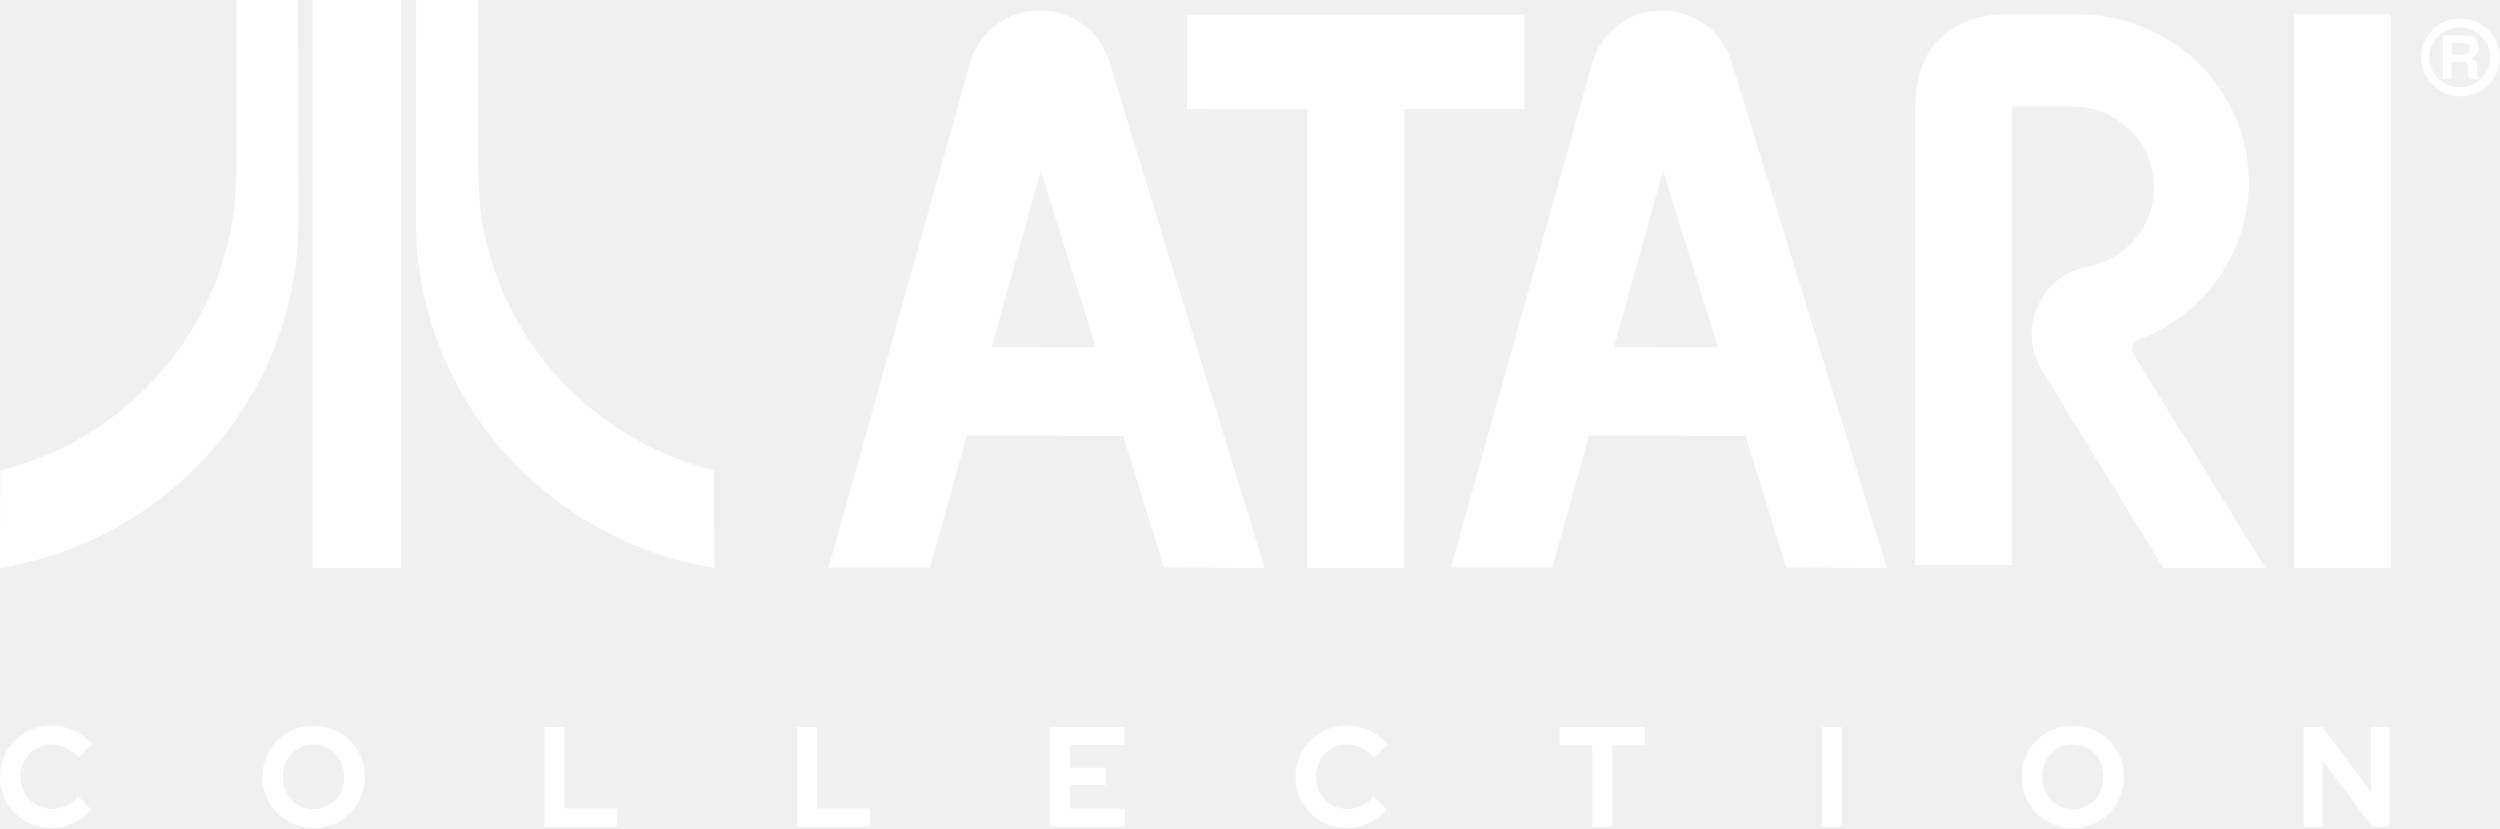
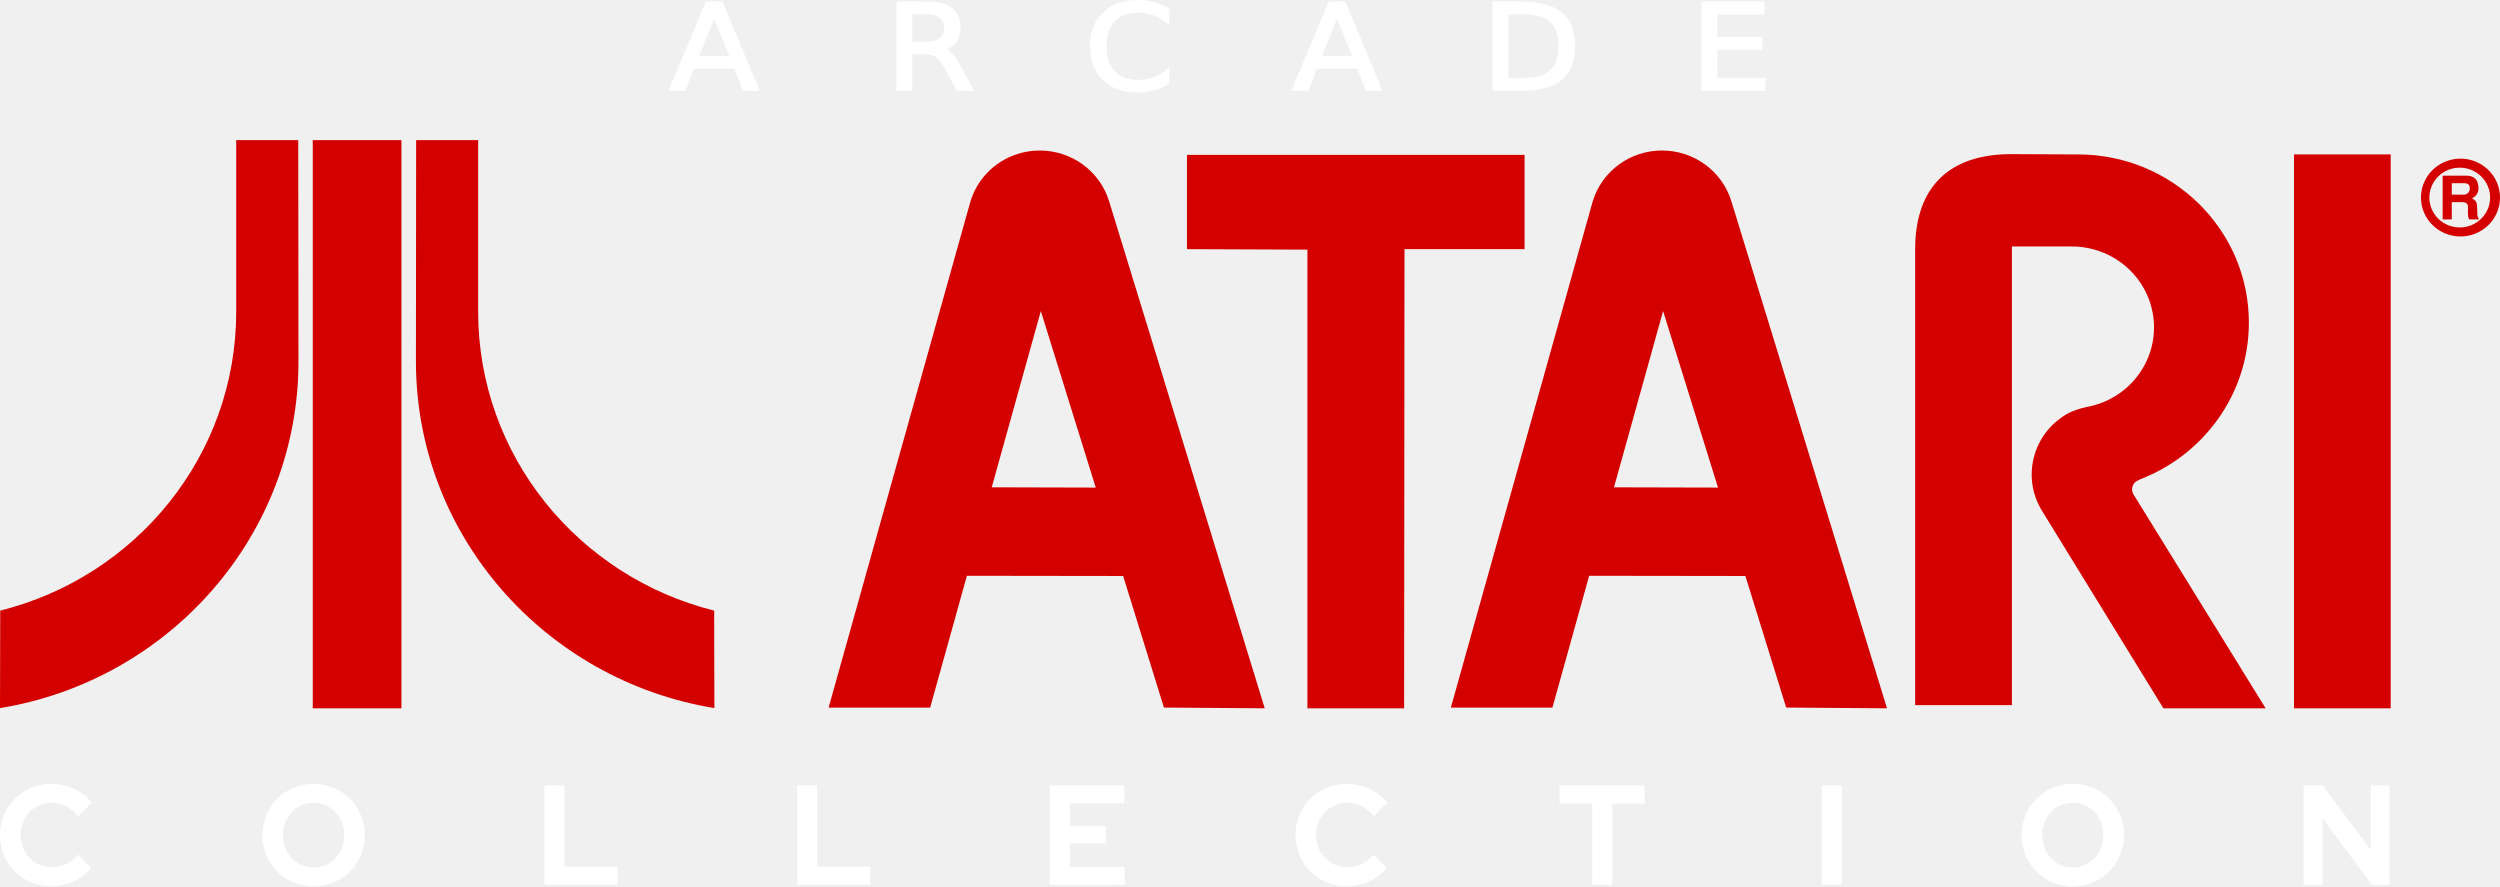
- <svg xmlns="http://www.w3.org/2000/svg" width="488.934" height="161.95" viewBox="0 0 488.934 161.95" version="1.1" id="svg6" style="fill:none">
+ <svg xmlns="http://www.w3.org/2000/svg" width="488.934" height="173.357" viewBox="0 0 488.934 173.357" version="1.1" id="svg6" style="fill:none">
  <defs id="defs10" />
-   <path d="m 46.201,0 h 12.129 l 0.044,43.196 C 58.405,77.285 33.121,105.664 0,111.078 L 0.044,92.013 C 26.574,85.392 46.201,61.73 46.201,33.552 Z m 35.185,0 h 12.129 v 33.552 c 0,28.177 19.627,51.84 46.157,58.46 l 0.045,19.065 C 106.598,105.664 81.311,77.285 81.344,43.196 Z M 487.873,7.384 c -1.413,-2.375 -4.019,-3.814 -6.814,-3.762 -4.211,0.079 -7.582,3.462 -7.582,7.608 0,4.146 3.372,7.529 7.582,7.608 2.795,0.052 5.401,-1.386 6.814,-3.762 1.414,-2.375 1.414,-5.317 0,-7.692 z m -12.752,3.848 c 0,-3.229 2.659,-5.846 5.938,-5.846 3.279,0.002 5.938,2.617 5.943,5.846 0,3.225 -2.661,5.846 -5.943,5.846 -3.279,0 -5.938,-2.617 -5.938,-5.846 z m 2.597,4.277 h 1.786 v -3.381 h 2.098 c 0.62,0 1.047,0.282 1.075,0.857 -0.028,0.622 -0.028,1.303 0,1.725 0.018,0.281 0.1,0.554 0.241,0.799 h 1.916 c -0.051,-0.115 -0.097,-0.208 -0.139,-0.29 -0.116,-0.228 -0.193,-0.379 -0.193,-0.731 -0.003,-0.104 -0.008,-0.249 -0.012,-0.412 v -0.001 c -0.015,-0.519 -0.037,-1.234 -0.074,-1.501 -0.077,-0.658 -0.504,-0.909 -0.814,-1.092 -0.056,-0.033 -0.108,-0.063 -0.153,-0.093 0.586,-0.34 0.967,-0.611 1.185,-1.35 0.211,-0.739 0.034,-1.347 -0.086,-1.725 -0.25,-0.925 -1.129,-1.325 -1.999,-1.361 h -4.829 z m 4.203,-7.086 h -2.417 v 2.24 h 2.445 c 0.318,-0.021 0.611,-0.17 0.813,-0.412 0.201,-0.242 0.29,-0.556 0.247,-0.866 0,-0.611 -0.284,-0.961 -1.087,-0.961 z M 61.167,0 H 78.508 V 111.119 H 61.167 Z m 264.09,33.429 10.743,34.524 -20.347,-0.052 z m -14.46,51.771 -7.181,25.776 h -19.866 l 27.747,-99.014 c 1.788,-5.893 7.294,-9.932 13.542,-9.931 6.256,-0.004 11.775,4.033 13.574,9.931 l 30.434,99.156 -19.718,-0.145 -7.974,-25.732 z m -107.236,-51.771 10.741,34.524 -20.346,-0.055 z m -14.463,51.771 -7.181,25.776 h -19.863 l 27.746,-99.014 c 1.788,-5.893 7.294,-9.932 13.541,-9.931 6.256,-0.005 11.771,4.033 13.57,9.931 l 30.437,99.156 -19.716,-0.145 -7.973,-25.732 z m 250.72,-49.515 c 0,14.016 -8.907,25.982 -21.451,30.718 l 0.092,0.044 c -0.191,0.037 -0.373,0.104 -0.543,0.197 -0.444,0.263 -0.763,0.688 -0.887,1.183 -0.125,0.495 -0.043,1.018 0.225,1.454 l 25.84,41.84 H 423.104 L 399.344,72.463 c -3.967,-6.483 -1.848,-14.905 4.737,-18.813 1.239,-0.734 2.57,-1.117 3.905,-1.44 8.218,-1.428 13.96,-8.81 13.218,-16.994 -0.743,-8.184 -7.724,-14.447 -16.069,-14.417 h -11.662 V 110.503 H 374.553 V 21.36 c 0,-12.45 6.936,-18.676 18.92,-18.622 l 12.933,0.058 c 18.453,0 33.413,14.725 33.413,32.89 z M 232.141,21.321 V 2.886 h 66.022 v 18.435 h -23.483 l -0.069,89.8 H 255.696 V 21.417 Z M 467.559,2.795 H 448.645 V 111.121 h 18.914 z" id="path2" style="clip-rule:evenodd;fill:#ffffff;fill-rule:evenodd;stroke-width:1.542" />
-   <path d="m 10.084,161.919 c 1.49,-0.002 2.961,-0.333 4.312,-0.972 1.328,-0.595 2.507,-1.487 3.447,-2.61 v 0 l -2.568,-2.61 c -0.63,0.77 -1.413,1.396 -2.298,1.839 -0.868,0.426 -1.82,0.645 -2.785,0.639 -0.814,0.008 -1.621,-0.147 -2.375,-0.457 -0.754,-0.31 -1.44,-0.768 -2.019,-1.348 -0.557,-0.569 -0.997,-1.243 -1.295,-1.987 -0.319,-0.788 -0.48,-1.632 -0.473,-2.484 -0.009,-0.86 0.147,-1.714 0.46,-2.514 0.291,-0.744 0.723,-1.423 1.271,-1.999 0.55,-0.571 1.207,-1.025 1.933,-1.333 0.756,-0.326 1.571,-0.491 2.392,-0.486 0.991,-0.003 1.969,0.227 2.857,0.674 0.918,0.467 1.721,1.136 2.352,1.958 v 0 l 2.65,-2.693 c -0.932,-1.148 -2.117,-2.056 -3.46,-2.651 -1.38,-0.647 -2.882,-0.984 -4.403,-0.986 -1.358,-0.009 -2.705,0.255 -3.961,0.777 -1.191,0.49 -2.278,1.207 -3.203,2.112 -0.913,0.906 -1.639,1.986 -2.136,3.179 -0.515,1.251 -0.782,2.593 -0.784,3.948 -0.002,1.356 0.26,2.699 0.771,3.951 0.491,1.189 1.213,2.266 2.122,3.167 0.925,0.904 2.013,1.621 3.204,2.11 1.265,0.524 2.621,0.788 3.987,0.776 z m 51.235,0.029 c 1.354,0.009 2.696,-0.254 3.947,-0.777 1.185,-0.487 2.264,-1.209 3.174,-2.122 0.91,-0.912 1.632,-1.997 2.126,-3.196 0.517,-1.243 0.784,-2.579 0.784,-3.928 0,-1.35 -0.267,-2.686 -0.784,-3.929 -0.494,-1.197 -1.217,-2.283 -2.126,-3.196 -0.91,-0.913 -1.988,-1.634 -3.174,-2.121 -2.523,-1.036 -5.345,-1.036 -7.868,0 -1.186,0.488 -2.264,1.209 -3.174,2.121 -0.91,0.912 -1.632,1.999 -2.126,3.196 -0.517,1.244 -0.783,2.58 -0.783,3.929 0,1.35 0.266,2.685 0.783,3.928 0.494,1.198 1.217,2.284 2.126,3.196 0.91,0.913 1.988,1.635 3.174,2.122 1.243,0.521 2.577,0.785 3.922,0.776 z m 0,-3.692 c -0.794,0.006 -1.582,-0.151 -2.314,-0.464 -0.732,-0.313 -1.394,-0.774 -1.944,-1.354 -0.543,-0.583 -0.97,-1.268 -1.257,-2.014 -0.613,-1.613 -0.613,-3.399 0,-5.012 0.29,-0.741 0.716,-1.42 1.257,-1.999 0.55,-0.581 1.212,-1.042 1.944,-1.355 0.732,-0.313 1.52,-0.471 2.314,-0.464 0.818,-0.006 1.628,0.159 2.379,0.486 0.718,0.309 1.366,0.762 1.906,1.333 0.541,0.579 0.967,1.257 1.257,1.999 0.613,1.613 0.613,3.4 0,5.012 -0.287,0.747 -0.714,1.431 -1.257,2.014 -0.54,0.571 -1.188,1.024 -1.906,1.333 -0.751,0.325 -1.561,0.49 -2.378,0.484 z m 59.427,3.387 v -3.554 h -10.356 v -15.884 h -3.917 v 19.436 z m 49.425,0 v -3.554 h -10.357 v -15.884 h -3.919 v 19.436 z m 49.802,0 v -3.498 h -10.733 v -4.61 h 7.004 v -3.388 h -7.004 v -4.439 h 10.627 v -3.498 H 205.319 v 19.435 z m 43.478,0.278 c 1.49,-0.002 2.961,-0.333 4.312,-0.972 1.328,-0.595 2.506,-1.487 3.447,-2.61 v 0 l -2.57,-2.61 c -0.631,0.77 -1.414,1.397 -2.298,1.839 -0.868,0.427 -1.822,0.645 -2.786,0.639 -0.813,0.009 -1.619,-0.145 -2.374,-0.455 -0.754,-0.31 -1.441,-0.768 -2.017,-1.35 -0.558,-0.568 -0.998,-1.243 -1.296,-1.985 -0.319,-0.788 -0.48,-1.633 -0.474,-2.485 -0.009,-0.86 0.148,-1.714 0.461,-2.514 0.29,-0.744 0.722,-1.423 1.269,-1.999 0.549,-0.572 1.208,-1.025 1.933,-1.333 0.757,-0.326 1.572,-0.491 2.392,-0.486 0.995,-0.003 1.977,0.229 2.867,0.679 0.918,0.467 1.721,1.136 2.352,1.958 v 0 l 2.65,-2.693 c -0.932,-1.148 -2.118,-2.056 -3.461,-2.651 -1.379,-0.647 -2.881,-0.983 -4.4,-0.986 -1.359,-0.009 -2.705,0.255 -3.962,0.777 -1.191,0.489 -2.278,1.206 -3.204,2.11 -0.913,0.905 -1.64,1.986 -2.138,3.179 -0.515,1.251 -0.78,2.593 -0.784,3.948 -0.002,1.356 0.259,2.698 0.771,3.95 0.49,1.189 1.212,2.266 2.121,3.167 0.925,0.904 2.014,1.621 3.205,2.11 1.263,0.521 2.616,0.784 3.981,0.77 z m 51.858,-0.278 v -15.884 h 6.352 v -3.555 h -16.655 v 3.555 h 6.381 v 15.883 z m 44.908,0 v -19.435 h -3.919 v 19.435 z m 45.155,0.307 c 1.353,0.009 2.695,-0.255 3.947,-0.777 1.185,-0.489 2.264,-1.209 3.173,-2.122 0.91,-0.912 1.633,-1.999 2.127,-3.196 0.517,-1.243 0.784,-2.579 0.784,-3.929 0,-1.35 -0.267,-2.686 -0.784,-3.929 -0.494,-1.197 -1.217,-2.283 -2.127,-3.196 -0.908,-0.912 -1.988,-1.634 -3.173,-2.121 -2.523,-1.036 -5.344,-1.036 -7.868,0 -1.185,0.489 -2.263,1.21 -3.173,2.122 -0.908,0.912 -1.632,1.998 -2.125,3.195 -0.518,1.243 -0.785,2.579 -0.785,3.929 0,1.35 0.267,2.686 0.785,3.929 0.494,1.197 1.217,2.283 2.125,3.196 0.91,0.912 1.988,1.633 3.173,2.122 1.243,0.52 2.576,0.784 3.921,0.774 z m 0,-3.692 c -0.814,0.006 -1.619,-0.159 -2.366,-0.486 -0.713,-0.312 -1.356,-0.765 -1.893,-1.334 -0.543,-0.581 -0.97,-1.265 -1.259,-2.013 -0.612,-1.613 -0.612,-3.399 0,-5.012 0.29,-0.742 0.717,-1.42 1.259,-1.999 0.537,-0.569 1.18,-1.022 1.893,-1.333 0.747,-0.328 1.552,-0.493 2.366,-0.486 0.817,-0.006 1.626,0.159 2.378,0.486 0.717,0.309 1.367,0.762 1.906,1.333 0.54,0.579 0.967,1.257 1.257,1.999 0.614,1.613 0.614,3.4 0,5.012 -0.287,0.747 -0.714,1.431 -1.257,2.013 -0.54,0.571 -1.189,1.024 -1.906,1.334 -0.753,0.325 -1.562,0.489 -2.378,0.483 z m 48.855,3.387 v -13.001 l 9.652,13.001 h 3.461 v -19.435 h -3.677 v 12.578 l -9.409,-12.578 h -3.733 v 19.435 z" id="path4" style="fill:#ffffff;stroke-width:1.542" />
+   <path d="m 46.201,27.406 h 12.129 l 0.044,43.196 C 58.405,104.691 33.121,133.071 0,138.484 L 0.044,119.419 C 26.574,112.798 46.201,89.136 46.201,60.959 Z m 35.185,0 h 12.129 v 33.552 c 0,28.177 19.627,51.84 46.157,58.46 l 0.045,19.065 C 106.598,133.071 81.311,104.691 81.344,70.602 Z m 406.487,7.384 c -1.413,-2.375 -4.019,-3.814 -6.814,-3.762 -4.211,0.079 -7.582,3.462 -7.582,7.608 0,4.146 3.372,7.529 7.582,7.608 2.795,0.052 5.401,-1.386 6.814,-3.762 1.414,-2.375 1.414,-5.317 0,-7.692 z m -12.752,3.848 c 0,-3.229 2.659,-5.846 5.938,-5.846 3.279,0.002 5.938,2.617 5.943,5.846 0,3.225 -2.661,5.846 -5.943,5.846 -3.279,0 -5.938,-2.617 -5.938,-5.846 z m 2.597,4.277 h 1.786 v -3.381 h 2.098 c 0.62,0 1.047,0.282 1.075,0.857 -0.028,0.622 -0.028,1.303 0,1.725 0.018,0.281 0.1,0.554 0.241,0.799 h 1.916 c -0.051,-0.115 -0.097,-0.208 -0.139,-0.29 -0.116,-0.228 -0.193,-0.379 -0.193,-0.731 -0.003,-0.104 -0.008,-0.249 -0.012,-0.412 v -10e-4 c -0.015,-0.519 -0.037,-1.234 -0.074,-1.501 -0.077,-0.658 -0.504,-0.909 -0.814,-1.092 -0.056,-0.033 -0.108,-0.063 -0.153,-0.093 0.586,-0.34 0.967,-0.611 1.185,-1.35 0.211,-0.739 0.034,-1.347 -0.086,-1.725 -0.25,-0.925 -1.129,-1.325 -1.999,-1.361 h -4.829 z m 4.203,-7.086 h -2.417 v 2.24 h 2.445 c 0.318,-0.021 0.611,-0.17 0.813,-0.412 0.201,-0.242 0.29,-0.556 0.247,-0.866 0,-0.611 -0.284,-0.961 -1.087,-0.961 z M 61.167,27.406 H 78.508 V 138.525 H 61.167 Z m 264.09,33.429 10.743,34.524 -20.347,-0.052 z m -14.46,51.771 -7.181,25.776 H 283.75 L 311.498,39.369 c 1.788,-5.893 7.294,-9.932 13.542,-9.931 6.256,-0.004 11.775,4.033 13.574,9.931 l 30.434,99.156 -19.718,-0.145 -7.974,-25.732 z m -107.236,-51.771 10.741,34.524 -20.346,-0.055 z m -14.463,51.771 -7.181,25.776 H 162.055 L 189.801,39.369 c 1.788,-5.893 7.294,-9.932 13.541,-9.931 6.256,-0.005 11.771,4.033 13.57,9.931 l 30.437,99.156 -19.716,-0.145 -7.973,-25.732 z M 439.819,63.092 c 0,14.016 -8.907,25.982 -21.451,30.718 l 0.092,0.044 c -0.191,0.037 -0.373,0.104 -0.543,0.197 -0.444,0.263 -0.763,0.688 -0.887,1.183 -0.125,0.495 -0.043,1.018 0.225,1.454 l 25.84,41.84 H 423.104 L 399.344,99.869 c -3.967,-6.483 -1.848,-14.905 4.737,-18.813 1.239,-0.734 2.57,-1.117 3.905,-1.44 8.218,-1.428 13.96,-8.81 13.218,-16.994 -0.743,-8.184 -7.724,-14.447 -16.069,-14.417 h -11.662 V 137.909 H 374.553 V 48.766 c 0,-12.45 6.936,-18.676 18.92,-18.622 l 12.933,0.058 c 18.453,0 33.413,14.725 33.413,32.89 z M 232.141,48.728 V 30.292 h 66.022 v 18.435 h -23.483 l -0.069,89.8 H 255.696 V 48.823 Z M 467.559,30.202 H 448.645 V 138.528 h 18.914 z" id="path2" style="clip-rule:evenodd;fill:#d40000;fill-rule:evenodd;stroke-width:1.542" />
+   <path d="m 10.084,173.326 c 1.49,-0.002 2.961,-0.333 4.312,-0.972 1.328,-0.595 2.507,-1.487 3.447,-2.61 v 0 l -2.568,-2.61 c -0.63,0.77 -1.413,1.396 -2.298,1.839 -0.868,0.426 -1.82,0.645 -2.785,0.639 -0.814,0.008 -1.621,-0.147 -2.375,-0.457 -0.754,-0.31 -1.44,-0.768 -2.019,-1.348 -0.557,-0.569 -0.997,-1.243 -1.295,-1.987 -0.319,-0.788 -0.48,-1.632 -0.473,-2.484 -0.009,-0.86 0.147,-1.714 0.46,-2.514 0.291,-0.744 0.723,-1.423 1.271,-1.999 0.55,-0.571 1.207,-1.025 1.933,-1.333 0.756,-0.326 1.571,-0.491 2.392,-0.486 0.991,-0.003 1.969,0.227 2.857,0.674 0.918,0.467 1.721,1.136 2.352,1.958 v 0 l 2.65,-2.693 c -0.932,-1.148 -2.117,-2.056 -3.46,-2.651 -1.38,-0.647 -2.882,-0.984 -4.403,-0.986 -1.358,-0.009 -2.705,0.255 -3.961,0.777 -1.191,0.49 -2.278,1.207 -3.203,2.112 -0.913,0.906 -1.639,1.986 -2.136,3.179 -0.515,1.251 -0.782,2.593 -0.784,3.948 -0.002,1.356 0.26,2.699 0.771,3.951 0.491,1.189 1.213,2.266 2.122,3.167 0.925,0.904 2.013,1.621 3.204,2.11 1.265,0.524 2.621,0.788 3.987,0.776 z m 51.235,0.029 c 1.354,0.009 2.696,-0.254 3.947,-0.777 1.185,-0.487 2.264,-1.209 3.174,-2.122 0.91,-0.912 1.632,-1.997 2.126,-3.196 0.517,-1.243 0.784,-2.579 0.784,-3.928 0,-1.35 -0.267,-2.686 -0.784,-3.929 -0.494,-1.197 -1.217,-2.283 -2.126,-3.196 -0.91,-0.913 -1.988,-1.634 -3.174,-2.121 -2.523,-1.036 -5.345,-1.036 -7.868,0 -1.186,0.488 -2.264,1.209 -3.174,2.121 -0.91,0.912 -1.632,1.999 -2.126,3.196 -0.517,1.244 -0.783,2.58 -0.783,3.929 0,1.35 0.266,2.685 0.783,3.928 0.494,1.198 1.217,2.284 2.126,3.196 0.91,0.913 1.988,1.635 3.174,2.122 1.243,0.521 2.577,0.785 3.922,0.776 z m 0,-3.692 c -0.794,0.006 -1.582,-0.151 -2.314,-0.464 -0.732,-0.313 -1.394,-0.774 -1.944,-1.354 -0.543,-0.583 -0.97,-1.268 -1.257,-2.014 -0.613,-1.613 -0.613,-3.399 0,-5.012 0.29,-0.741 0.716,-1.42 1.257,-1.999 0.55,-0.581 1.212,-1.042 1.944,-1.355 0.732,-0.313 1.52,-0.471 2.314,-0.464 0.818,-0.006 1.628,0.159 2.379,0.486 0.718,0.309 1.366,0.762 1.906,1.333 0.541,0.579 0.967,1.257 1.257,1.999 0.613,1.613 0.613,3.4 0,5.012 -0.287,0.747 -0.714,1.431 -1.257,2.014 -0.54,0.571 -1.188,1.024 -1.906,1.333 -0.751,0.325 -1.561,0.49 -2.378,0.484 z m 59.427,3.387 v -3.554 h -10.356 v -15.884 h -3.917 v 19.436 z m 49.425,0 v -3.554 h -10.357 v -15.884 h -3.919 v 19.436 z m 49.802,0 v -3.498 h -10.733 v -4.61 h 7.004 v -3.388 h -7.004 v -4.439 h 10.627 v -3.498 H 205.319 v 19.435 z m 43.478,0.278 c 1.49,-0.002 2.961,-0.333 4.312,-0.972 1.328,-0.595 2.506,-1.487 3.447,-2.61 v 0 l -2.57,-2.61 c -0.631,0.77 -1.414,1.397 -2.298,1.839 -0.868,0.427 -1.822,0.645 -2.786,0.639 -0.813,0.009 -1.619,-0.145 -2.374,-0.455 -0.754,-0.31 -1.441,-0.768 -2.017,-1.35 -0.558,-0.568 -0.998,-1.243 -1.296,-1.985 -0.319,-0.788 -0.48,-1.633 -0.474,-2.485 -0.009,-0.86 0.148,-1.714 0.461,-2.514 0.29,-0.744 0.722,-1.423 1.269,-1.999 0.549,-0.572 1.208,-1.025 1.933,-1.333 0.757,-0.326 1.572,-0.491 2.392,-0.486 0.995,-0.003 1.977,0.229 2.867,0.679 0.918,0.467 1.721,1.136 2.352,1.958 v 0 l 2.65,-2.693 c -0.932,-1.148 -2.118,-2.056 -3.461,-2.651 -1.379,-0.647 -2.881,-0.983 -4.4,-0.986 -1.359,-0.009 -2.705,0.255 -3.962,0.777 -1.191,0.489 -2.278,1.206 -3.204,2.11 -0.913,0.905 -1.64,1.986 -2.138,3.179 -0.515,1.251 -0.78,2.593 -0.784,3.948 -0.002,1.356 0.259,2.698 0.771,3.95 0.49,1.189 1.212,2.266 2.121,3.167 0.925,0.904 2.014,1.621 3.205,2.11 1.263,0.521 2.616,0.784 3.981,0.77 z m 51.858,-0.278 v -15.884 h 6.352 v -3.555 h -16.655 v 3.555 h 6.381 v 15.883 z m 44.908,0 v -19.435 h -3.919 v 19.435 z m 45.155,0.307 c 1.353,0.009 2.695,-0.255 3.947,-0.777 1.185,-0.489 2.264,-1.209 3.173,-2.122 0.91,-0.912 1.633,-1.999 2.127,-3.196 0.517,-1.243 0.784,-2.579 0.784,-3.929 0,-1.35 -0.267,-2.686 -0.784,-3.929 -0.494,-1.197 -1.217,-2.283 -2.127,-3.196 -0.908,-0.912 -1.988,-1.634 -3.173,-2.121 -2.523,-1.036 -5.344,-1.036 -7.868,0 -1.185,0.489 -2.263,1.21 -3.173,2.122 -0.908,0.912 -1.632,1.998 -2.125,3.195 -0.518,1.243 -0.785,2.579 -0.785,3.929 0,1.35 0.267,2.686 0.785,3.929 0.494,1.197 1.217,2.283 2.125,3.196 0.91,0.912 1.988,1.633 3.173,2.122 1.243,0.52 2.576,0.784 3.921,0.774 z m 0,-3.692 c -0.814,0.006 -1.619,-0.159 -2.366,-0.486 -0.713,-0.312 -1.356,-0.765 -1.893,-1.334 -0.543,-0.581 -0.97,-1.265 -1.259,-2.013 -0.612,-1.613 -0.612,-3.399 0,-5.012 0.29,-0.742 0.717,-1.42 1.259,-1.999 0.537,-0.569 1.18,-1.022 1.893,-1.333 0.747,-0.328 1.552,-0.493 2.366,-0.486 0.817,-0.006 1.626,0.159 2.378,0.486 0.717,0.309 1.367,0.762 1.906,1.333 0.54,0.579 0.967,1.257 1.257,1.999 0.614,1.613 0.614,3.4 0,5.012 -0.287,0.747 -0.714,1.431 -1.257,2.013 -0.54,0.571 -1.189,1.024 -1.906,1.334 -0.753,0.325 -1.562,0.489 -2.378,0.483 z m 48.855,3.387 v -13.001 l 9.652,13.001 h 3.461 v -19.435 h -3.677 v 12.578 l -9.409,-12.578 h -3.733 v 19.435 z" id="path4" style="fill:#ffffff;stroke-width:1.542" />
+   <g id="g48" transform="matrix(0.866944,0,0,0.866944,54.39388,-104.2693)">
+     <path d="m 98.369,123.564 -3.912,9.676 h 7.838 z m -1.627,-2.592 h 3.269 l 8.123,19.444 h -2.998 l -1.942,-4.988 h -9.608 l -1.942,4.988 h -3.041 z" style="font-style:normal;font-weight:normal;font-size:40px;line-height:125%;font-family:sans-serif;letter-spacing:0px;word-spacing:0px;fill:#ffffff;fill-opacity:1;stroke:#ffffff;stroke-width:0.698;stroke-linecap:butt;stroke-linejoin:miter;stroke-miterlimit:4;stroke-dasharray:none;stroke-opacity:1" id="path36" />
+     <path d="m 149.941,131.3 q 0.928,0.287 1.799,1.224 0.885,0.938 1.77,2.579 l 2.927,5.313 h -3.098 l -2.727,-4.988 q -1.056,-1.953 -2.056,-2.592 -0.985,-0.638 -2.698,-0.638 h -3.141 v 8.218 h -2.884 v -19.444 h 6.51 q 3.655,0 5.454,1.393 1.799,1.393 1.799,4.207 0,1.836 -0.942,3.047 -0.928,1.211 -2.712,1.68 z m -7.224,-8.166 v 6.902 h 3.626 q 2.084,0 3.141,-0.873 1.071,-0.886 1.071,-2.592 0,-1.706 -1.071,-2.566 -1.056,-0.873 -3.141,-0.873 z" style="font-style:normal;font-weight:normal;font-size:40px;line-height:125%;font-family:sans-serif;letter-spacing:0px;word-spacing:0px;fill:#ffffff;fill-opacity:1;stroke:#ffffff;stroke-width:0.698;stroke-linecap:butt;stroke-linejoin:miter;stroke-miterlimit:4;stroke-dasharray:none;stroke-opacity:1" id="path38" />
+     <path d="m 200.697,122.471 v 2.774 q -1.456,-1.237 -3.112,-1.849 -1.642,-0.612 -3.498,-0.612 -3.655,0 -5.596,2.045 -1.942,2.032 -1.942,5.886 0,3.842 1.942,5.886 1.942,2.032 5.596,2.032 1.856,0 3.498,-0.612 1.656,-0.612 3.112,-1.849 v 2.748 q -1.513,0.938 -3.212,1.407 -1.685,0.469 -3.569,0.469 -4.84,0 -7.624,-2.696 -2.784,-2.709 -2.784,-7.384 0,-4.688 2.784,-7.384 2.784,-2.709 7.624,-2.709 1.913,0 3.598,0.469 1.699,0.456 3.184,1.38 z" style="font-style:normal;font-weight:normal;font-size:40px;line-height:125%;font-family:sans-serif;letter-spacing:0px;word-spacing:0px;fill:#ffffff;fill-opacity:1;stroke:#ffffff;stroke-width:0.698;stroke-linecap:butt;stroke-linejoin:miter;stroke-miterlimit:4;stroke-dasharray:none;stroke-opacity:1" id="path40-3" />
+     <path d="m 238.863,123.564 -3.912,9.676 h 7.838 z m -1.627,-2.592 h 3.269 l 8.123,19.444 h -2.998 l -1.942,-4.988 h -9.608 l -1.942,4.988 h -3.041 z" style="font-style:normal;font-weight:normal;font-size:40px;line-height:125%;font-family:sans-serif;letter-spacing:0px;word-spacing:0px;fill:#ffffff;fill-opacity:1;stroke:#ffffff;stroke-width:0.698;stroke-linecap:butt;stroke-linejoin:miter;stroke-miterlimit:4;stroke-dasharray:none;stroke-opacity:1" id="path42" />
+     <path d="m 277.211,123.135 v 15.12 h 3.483 q 4.411,0 6.453,-1.823 2.056,-1.823 2.056,-5.756 0,-3.907 -2.056,-5.717 -2.042,-1.823 -6.453,-1.823 z m -2.884,-2.162 h 5.925 q 6.196,0 9.094,2.357 2.898,2.344 2.898,7.345 0,5.027 -2.912,7.384 -2.912,2.357 -9.08,2.357 h -5.925 z" style="font-style:normal;font-weight:normal;font-size:40px;line-height:125%;font-family:sans-serif;letter-spacing:0px;word-spacing:0px;fill:#ffffff;fill-opacity:1;stroke:#ffffff;stroke-width:0.698;stroke-linecap:butt;stroke-linejoin:miter;stroke-miterlimit:4;stroke-dasharray:none;stroke-opacity:1" id="path44" />
+     <path d="m 321.429,120.973 h 13.477 v 2.214 h -10.593 v 5.756 h 10.15 v 2.214 h -10.15 v 7.046 h 10.85 v 2.214 h -13.734 z" style="font-style:normal;font-weight:normal;font-size:40px;line-height:125%;font-family:sans-serif;letter-spacing:0px;word-spacing:0px;fill:#ffffff;fill-opacity:1;stroke:#ffffff;stroke-width:0.698;stroke-linecap:butt;stroke-linejoin:miter;stroke-miterlimit:4;stroke-dasharray:none;stroke-opacity:1" id="path46" />
+   </g>
</svg>
